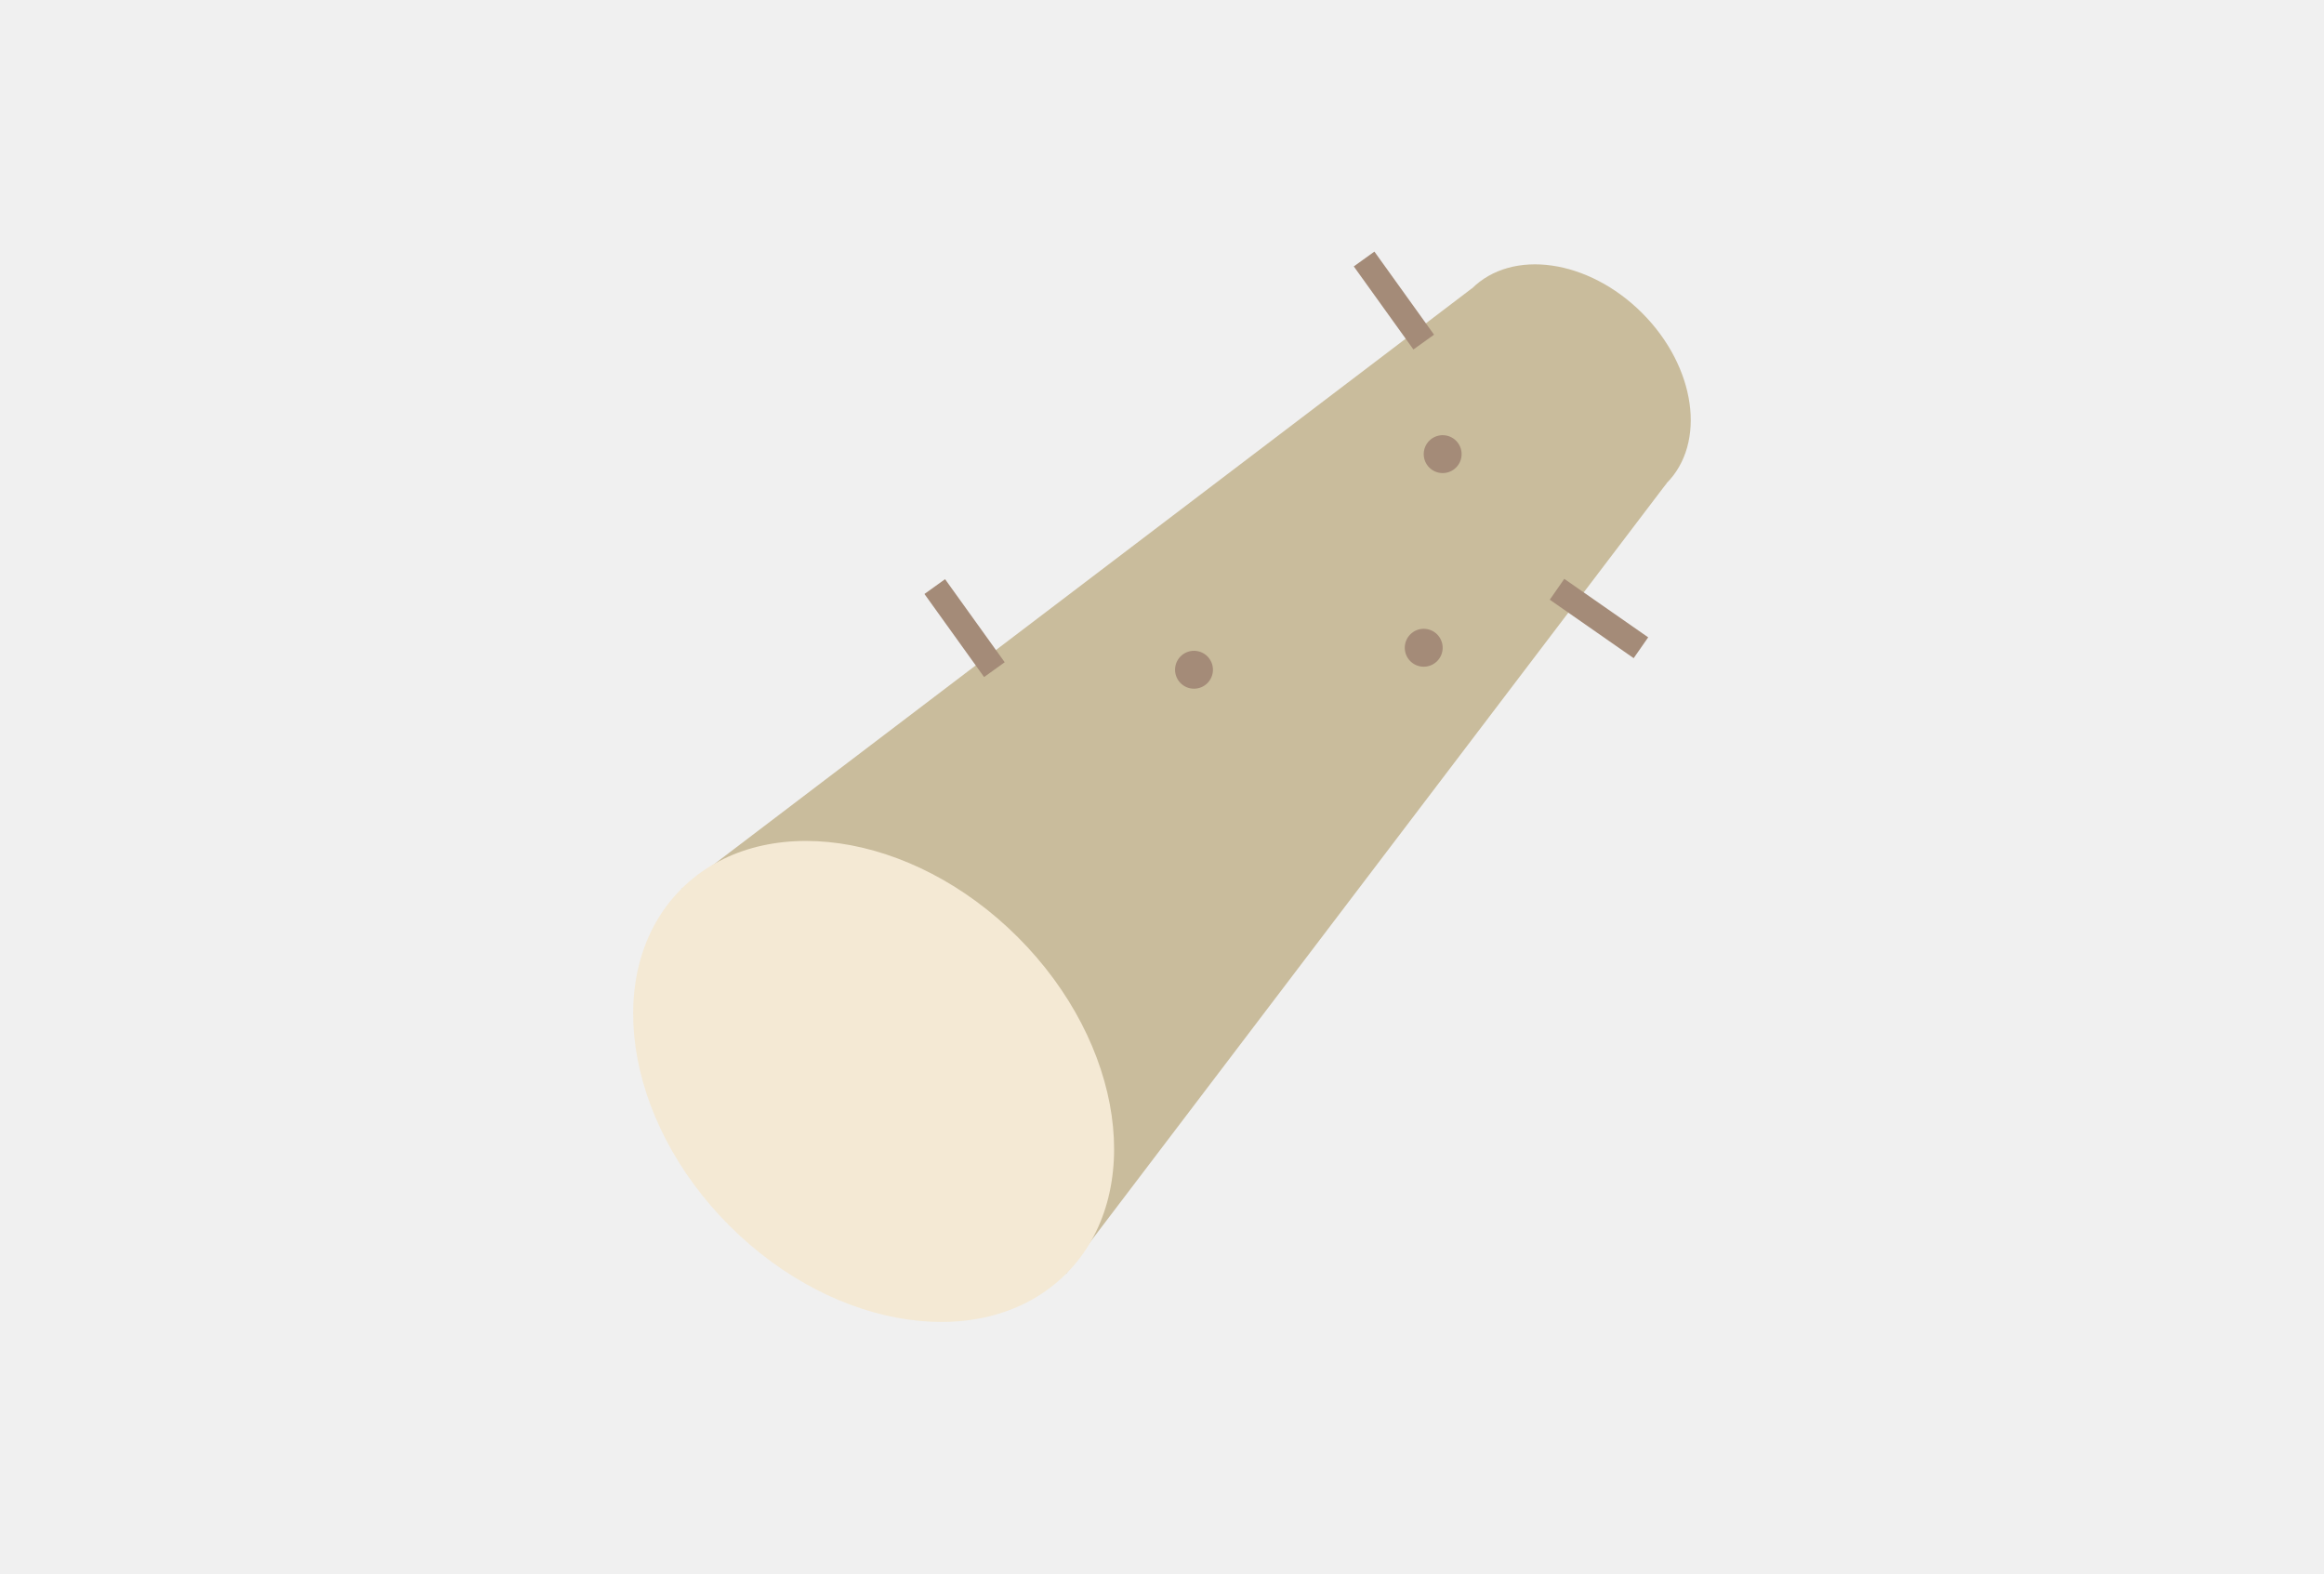
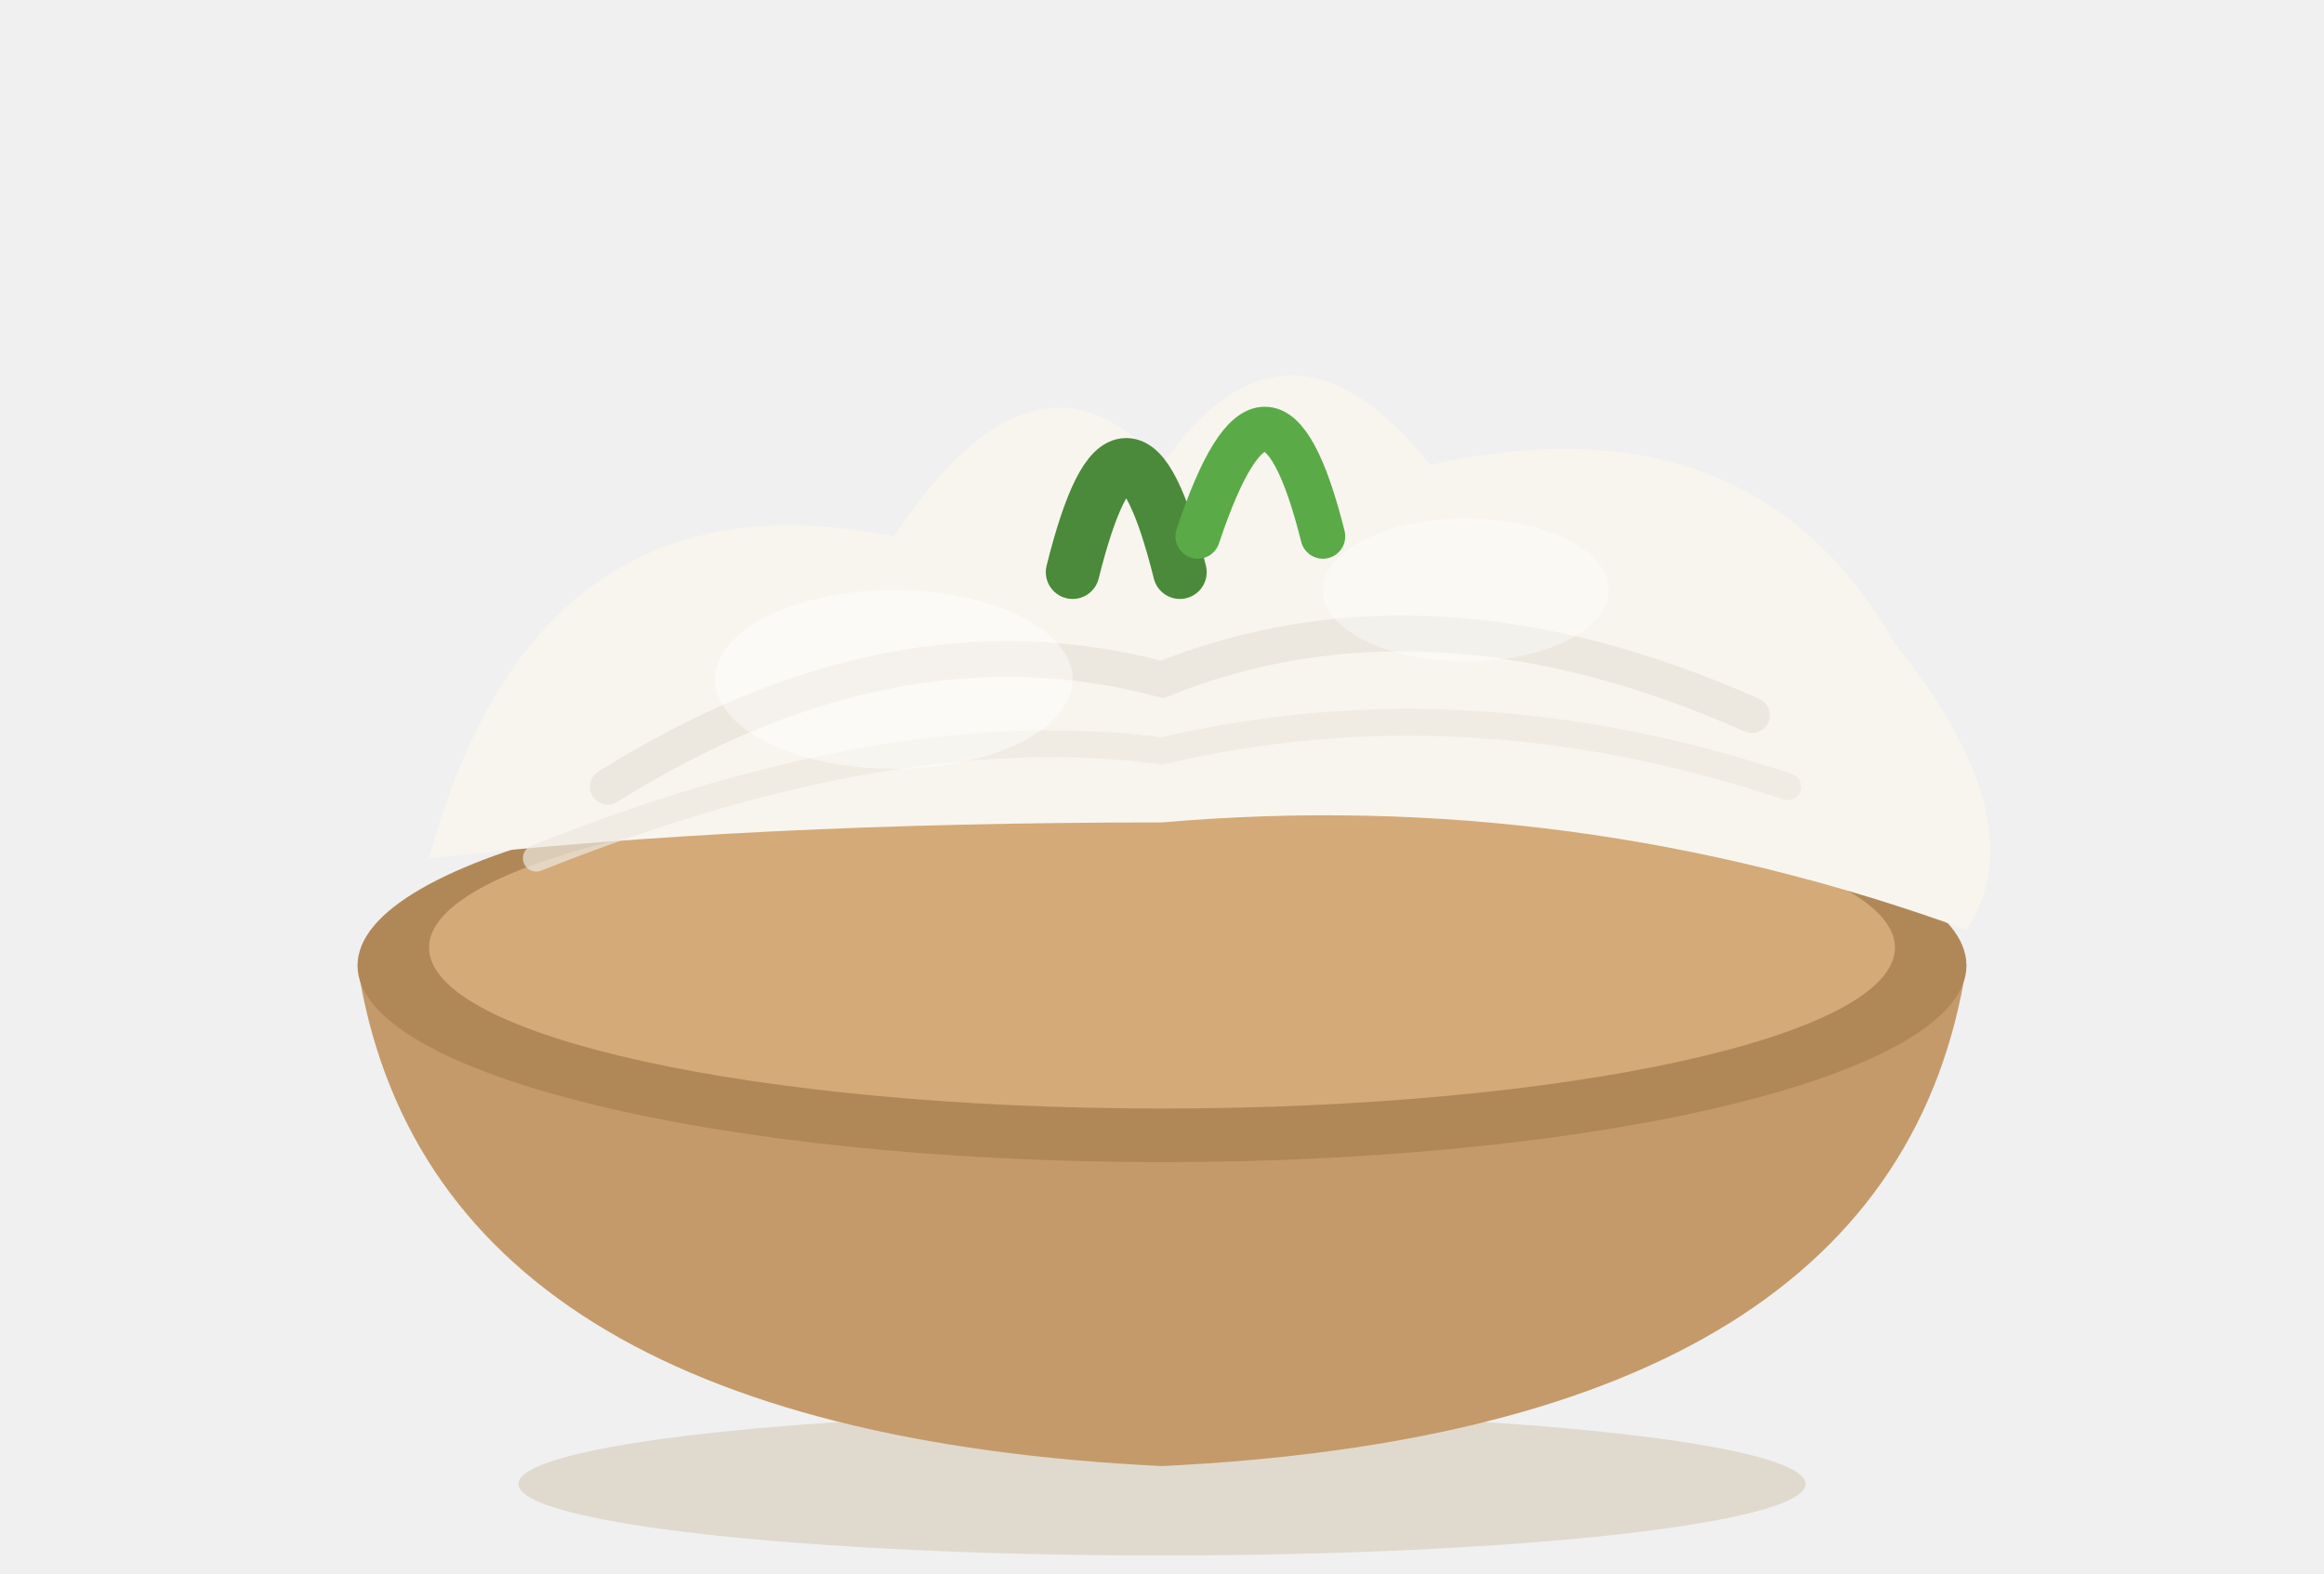
- <svg xmlns="http://www.w3.org/2000/svg" id="_レイヤー_2" width="130" height="88" viewBox="0 0 130 88">
-   <defs>
-     <style>.cls-1{fill:#a48b78;}.cls-1,.cls-2,.cls-3,.cls-4{stroke-width:0px;}.cls-2{fill:none;}.cls-3{fill:#f4e9d4;}.cls-4{fill:#c9bc9c;}</style>
-   </defs>
-   <g id="_レイヤー_1-2">
-     <ellipse class="cls-4" cx="87.77" cy="21.59" rx="5.78" ry="7.7" transform="translate(10.44 68.39) rotate(-45)" />
-     <polygon class="cls-4" points="82.32 16.14 38.11 49.73 59.63 71.25 93.22 27.04 82.32 16.14" />
-     <ellipse class="cls-3" cx="48.87" cy="60.49" rx="11.41" ry="15.22" transform="translate(-28.46 52.27) rotate(-45)" />
-     <rect class="cls-1" x="53.25" y="32.28" width="1.42" height="5.72" transform="translate(-10.37 38.06) rotate(-35.68)" />
-     <rect class="cls-1" x="77.26" y="13.94" width="1.42" height="5.72" transform="translate(4.84 48.64) rotate(-35.68)" />
-     <rect class="cls-1" x="88.73" y="31.73" width="1.42" height="5.72" transform="translate(9.93 88.2) rotate(-55.13)" />
-     <circle class="cls-1" cx="66.79" cy="37.46" r="1.06" />
-     <circle class="cls-1" cx="79.64" cy="36.23" r="1.06" />
-     <circle class="cls-1" cx="80.7" cy="25.4" r="1.06" />
-     <rect class="cls-2" width="130" height="88" />
-   </g>
+ <svg xmlns="http://www.w3.org/2000/svg" viewBox="0 0 130 88">
+   <ellipse cx="65" cy="83" rx="36" ry="4" fill="#c8b89a" opacity="0.4" />
+   <path d="M20,54 Q24,80 65,82 Q106,80 110,54 Z" fill="#c49a6a" />
+   <ellipse cx="65" cy="54" rx="45" ry="11" fill="#b08858" />
+   <ellipse cx="65" cy="53" rx="41" ry="9" fill="#d4aa78" />
+   <path d="M24,48 Q30,26 50,30 Q58,18 65,26 Q72,16 80,26 Q98,22 106,36 Q114,46 110,52 Q88,44 65,46 Q42,46 24,48Z" fill="#f8f5ee" />
+   <path d="M34,44 Q50,34 65,38 Q80,32 98,40" stroke="#ece8df" stroke-width="2" fill="none" stroke-linecap="round" />
+   <path d="M30,48 Q50,40 65,42 Q82,38 100,44" stroke="#ece8df" stroke-width="1.5" fill="none" stroke-linecap="round" opacity="0.7" />
+   <ellipse cx="50" cy="38" rx="10" ry="5" fill="white" opacity="0.45" />
+   <ellipse cx="82" cy="33" rx="8" ry="4" fill="white" opacity="0.38" />
+   <path d="M60,32 Q63,20 66,32" stroke="#4a8a3a" stroke-width="3" fill="none" stroke-linecap="round" />
+   <path d="M67,30 Q71,18 74,30" stroke="#5aaa48" stroke-width="2.5" fill="none" stroke-linecap="round" />
</svg>
